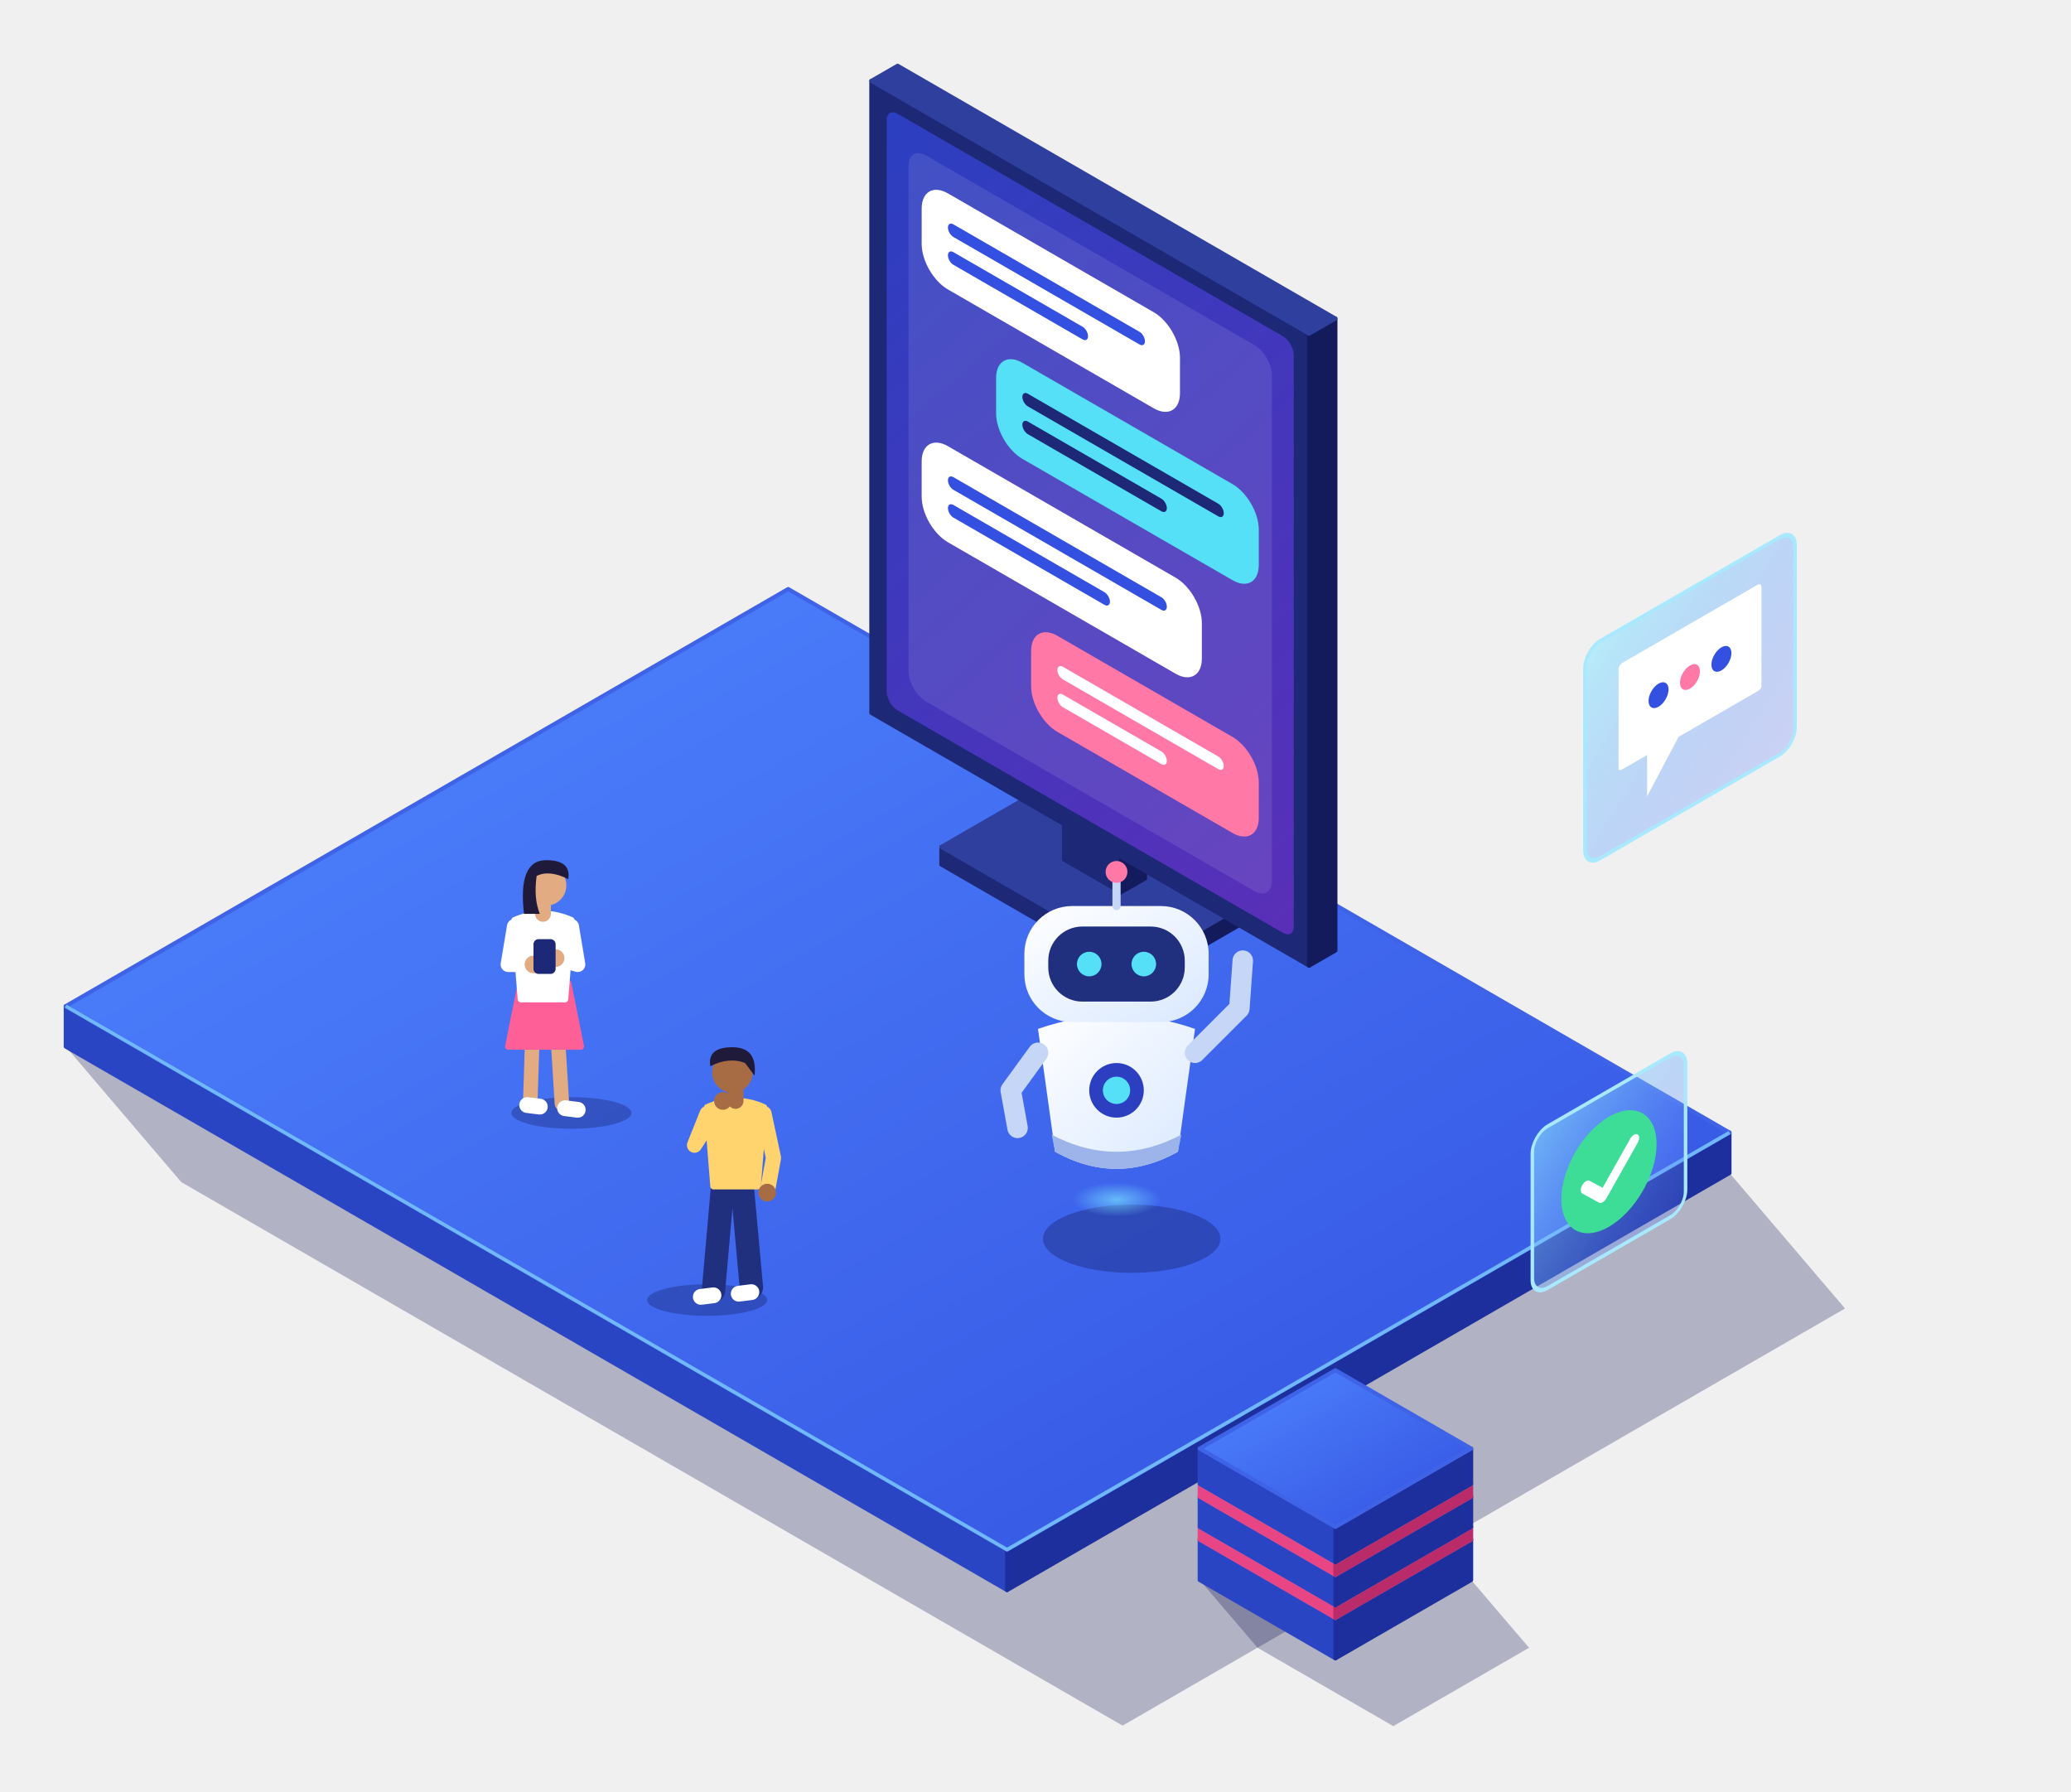
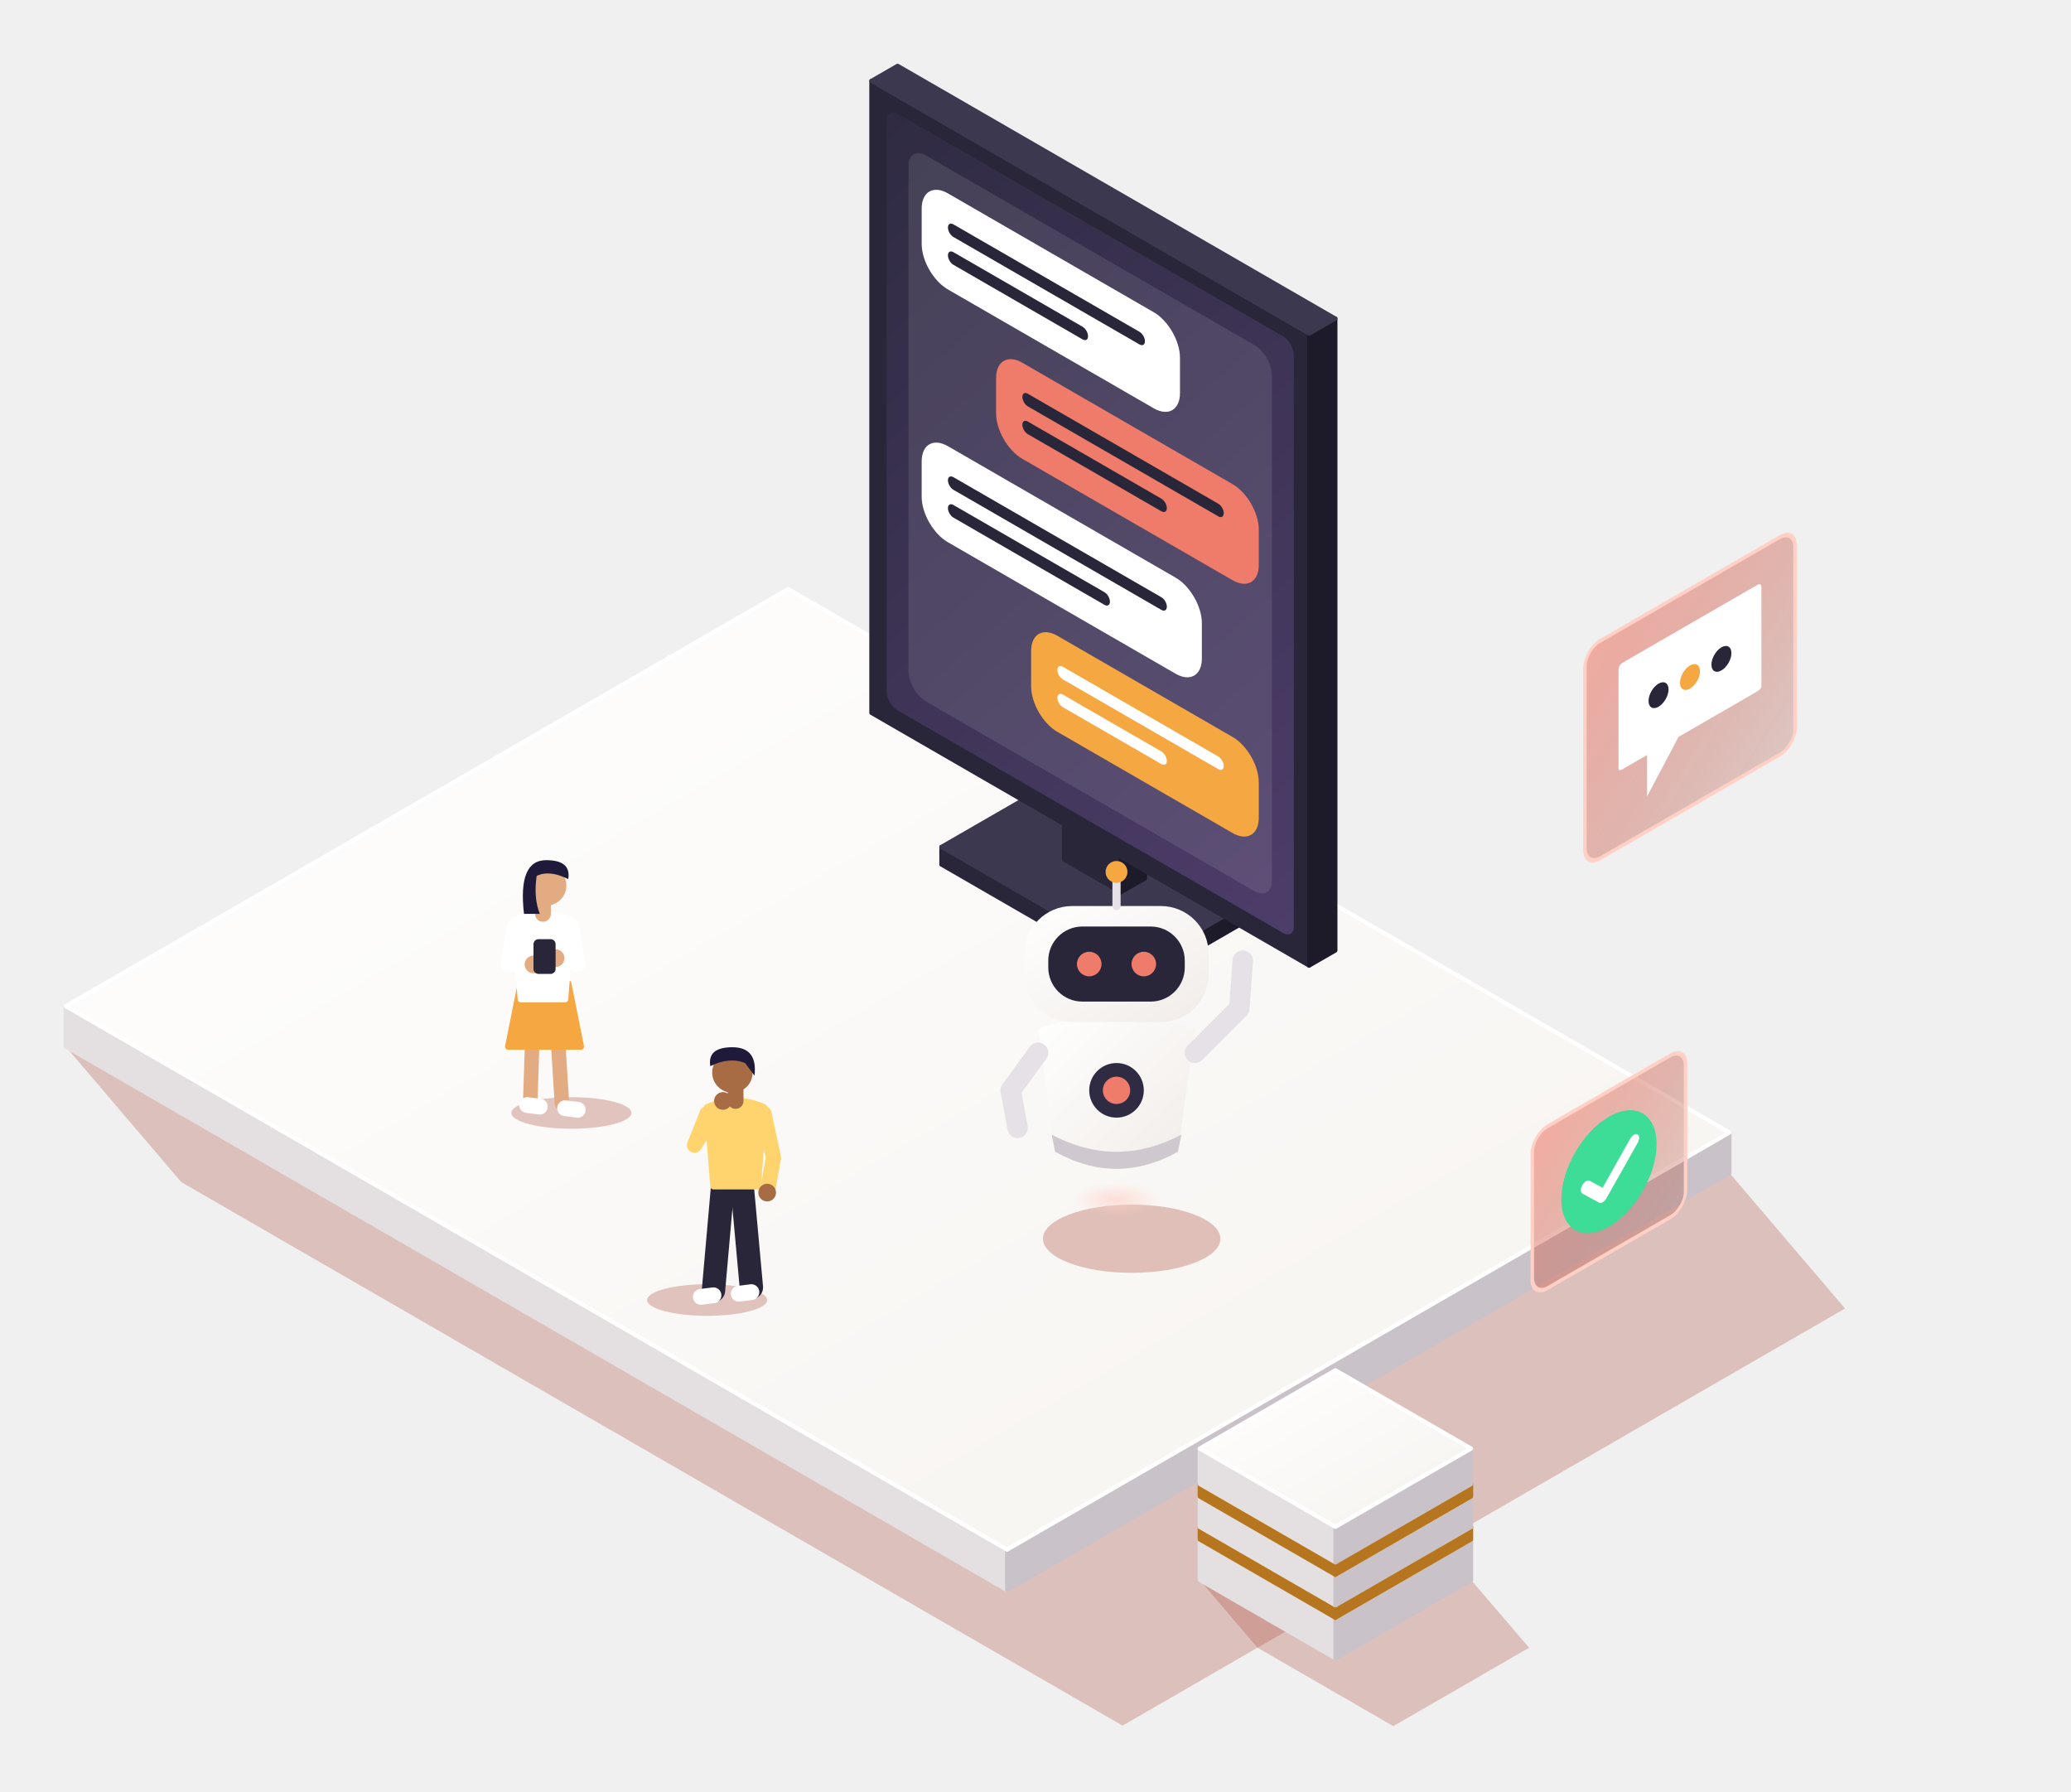
<svg xmlns="http://www.w3.org/2000/svg" viewBox="-311.8 -249 819.3 708.8" role="img">
  <defs>
    <linearGradient id="topBlue" x1="0" y1="0" x2="1" y2="1">
-       <stop offset="0" stop-color="#4f86ff" />
-       <stop offset="1" stop-color="#3350e0" />
+       <stop offset="0" stop-color="#ffffff" />
+       <stop offset="1" stop-color="#f6f3ef" />
    </linearGradient>
    <linearGradient id="topDeep" x1="0" y1="0" x2="1" y2="1">
-       <stop offset="0" stop-color="#3c51d8" />
-       <stop offset="1" stop-color="#2a36ae" />
+       <stop offset="0" stop-color="#fdfbf8" />
+       <stop offset="1" stop-color="#efeae5" />
    </linearGradient>
    <linearGradient id="screen" x1="0" y1="0" x2="1" y2="1">
-       <stop offset="0" stop-color="#2b3fc0" />
-       <stop offset="1" stop-color="#5a2fb8" />
+       <stop offset="0" stop-color="#2f2b42" />
+       <stop offset="1" stop-color="#4d3d6a" />
    </linearGradient>
    <linearGradient id="screenLight" x1="0" y1="0" x2="1" y2="1">
      <stop offset="0" stop-color="#ffffff" />
-       <stop offset="1" stop-color="#d9e8ff" />
+       <stop offset="1" stop-color="#f1ece8" />
    </linearGradient>
    <linearGradient id="area" x1="0" y1="0" x2="0" y2="1">
-       <stop offset="0" stop-color="#ff6d9f" />
-       <stop offset="1" stop-color="#ff6d9f" stop-opacity=".15" />
+       <stop offset="0" stop-color="#f5a742" />
+       <stop offset="1" stop-color="#f5a742" stop-opacity=".15" />
    </linearGradient>
    <linearGradient id="glass" x1="0" y1="0" x2="1" y2="1">
-       <stop offset="0" stop-color="#8fe9ff" stop-opacity=".6" />
-       <stop offset="1" stop-color="#5f7bff" stop-opacity=".25" />
+       <stop offset="0" stop-color="#ef7c6b" stop-opacity=".6" />
+       <stop offset="1" stop-color="#a84636" stop-opacity=".25" />
    </linearGradient>
    <linearGradient id="beam" x1="0" y1="1" x2="0" y2="0">
-       <stop offset="0" stop-color="#56e0f7" stop-opacity=".55" />
-       <stop offset="1" stop-color="#56e0f7" stop-opacity="0" />
+       <stop offset="0" stop-color="#ef7c6b" stop-opacity=".55" />
+       <stop offset="1" stop-color="#ef7c6b" stop-opacity="0" />
    </linearGradient>
    <radialGradient id="orb" cx=".36" cy=".3" r=".8">
      <stop offset="0" stop-color="#ffffff" />
-       <stop offset=".42" stop-color="#7ce9ff" />
-       <stop offset="1" stop-color="#3a63ee" />
+       <stop offset=".42" stop-color="#ffd0c6" />
+       <stop offset="1" stop-color="#ef7c6b" />
    </radialGradient>
    <radialGradient id="glow">
-       <stop offset="0" stop-color="#7ce9ff" stop-opacity=".65" />
-       <stop offset="1" stop-color="#7ce9ff" stop-opacity="0" />
+       <stop offset="0" stop-color="#ffd0c6" stop-opacity=".65" />
+       <stop offset="1" stop-color="#ffd0c6" stop-opacity="0" />
    </radialGradient>
  </defs>
  <style>
.f1{animation:f 5s ease-in-out infinite}.f2{animation:f 6.5s ease-in-out -2s infinite}.f3{animation:f 4.2s ease-in-out -1s infinite}
@keyframes f{0%,100%{transform:translateY(0)}50%{transform:translateY(-10px)}}
.flow{stroke-dasharray:5 11;animation:d 1.4s linear infinite}
@keyframes d{to{stroke-dashoffset:-32}}
.blink{animation:b 2.6s ease-in-out infinite}.blink2{animation:b 2.6s ease-in-out -1.3s infinite}
@keyframes b{0%,100%{opacity:1}50%{opacity:.35}}
@media (prefers-reduced-motion:reduce){.f1,.f2,.f3,.flow,.blink,.blink2{animation:none}}
</style>
-   <polygon points="372.4,215 418.1,268.6 132.3,433.6 -240.1,218.6 -285.8,165" fill="#0d1250" opacity=".28" />
-   <polygon points="-285.8,165 86.6,380 86.6,364 -285.8,149" fill="#2a45c4" stroke="#2a45c4" stroke-width="1.6" stroke-linejoin="round" />
-   <polygon points="372.4,215 86.6,380 86.6,364 372.4,199" fill="#1c2f9c" stroke="#1c2f9c" stroke-width="1.6" stroke-linejoin="round" />
-   <polygon points="0,-16 372.4,199 86.6,364 -285.8,149" fill="url(#topBlue)" stroke="#3f63e6" stroke-width="1.6" stroke-linejoin="round" />
-   <polyline points="-285.8,149 86.6,364 372.4,199" fill="none" stroke="#7fd4ff" stroke-width="1.4" stroke-linejoin="round" opacity=".75" />
-   <polygon points="60.6,93 140.3,139 140.3,132 60.6,86" fill="#1d2877" stroke="#1d2877" stroke-width="1.6" stroke-linejoin="round" />
-   <polygon points="185.3,113 140.3,139 140.3,132 185.3,106" fill="#141b5c" stroke="#141b5c" stroke-width="1.6" stroke-linejoin="round" />
-   <polygon points="105.7,60 185.3,106 140.3,132 60.6,86" fill="#2f3f9e" stroke="#2f3f9e" stroke-width="1.6" stroke-linejoin="round" />
-   <polygon points="109.1,91 131.6,104 131.6,82 109.1,69" fill="#1d2877" stroke="#1d2877" stroke-width="1.6" stroke-linejoin="round" />
-   <polygon points="141.2,98.5 131.6,104 131.6,82 141.2,76.5" fill="#141b5c" stroke="#141b5c" stroke-width="1.6" stroke-linejoin="round" />
-   <polygon points="118.6,63.5 141.2,76.5 131.6,82 109.1,69" fill="#2f3f9e" stroke="#2f3f9e" stroke-width="1.6" stroke-linejoin="round" />
-   <polygon points="32.9,33 206.1,133 206.1,-117 32.9,-217" fill="#1d2877" stroke="#1d2877" stroke-width="1.6" stroke-linejoin="round" />
-   <polygon points="216.5,127 206.1,133 206.1,-117 216.5,-123" fill="#141b5c" stroke="#141b5c" stroke-width="1.6" stroke-linejoin="round" />
-   <polygon points="43.3,-223 216.5,-123 206.1,-117 32.9,-217" fill="#2f3f9e" stroke="#2f3f9e" stroke-width="1.6" stroke-linejoin="round" />
+   <polygon points="372.4,215 418.1,268.6 132.3,433.6 -240.1,218.6 -285.8,165" fill="#a84636" opacity=".28" />
+   <polygon points="-285.8,165 86.6,380 86.6,364 -285.8,149" fill="#e4dfe0" stroke="#e4dfe0" stroke-width="1.6" stroke-linejoin="round" />
+   <polygon points="372.4,215 86.6,380 86.6,364 372.4,199" fill="#c9c2c8" stroke="#c9c2c8" stroke-width="1.6" stroke-linejoin="round" />
+   <polygon points="0,-16 372.4,199 86.6,364 -285.8,149" fill="url(#topBlue)" stroke="#ffffff" stroke-width="1.6" stroke-linejoin="round" />
+   <polyline points="-285.8,149 86.6,364 372.4,199" fill="none" stroke="#ffffff" stroke-width="1.4" stroke-linejoin="round" opacity=".75" />
+   <polygon points="60.6,93 140.3,139 140.3,132 60.6,86" fill="#2a2639" stroke="#2a2639" stroke-width="1.6" stroke-linejoin="round" />
+   <polygon points="185.3,113 140.3,139 140.3,132 185.3,106" fill="#1d1a2a" stroke="#1d1a2a" stroke-width="1.6" stroke-linejoin="round" />
+   <polygon points="105.7,60 185.3,106 140.3,132 60.6,86" fill="#3c3850" stroke="#3c3850" stroke-width="1.6" stroke-linejoin="round" />
+   <polygon points="109.1,91 131.6,104 131.6,82 109.1,69" fill="#2a2639" stroke="#2a2639" stroke-width="1.6" stroke-linejoin="round" />
+   <polygon points="141.2,98.5 131.6,104 131.6,82 141.2,76.5" fill="#1d1a2a" stroke="#1d1a2a" stroke-width="1.6" stroke-linejoin="round" />
+   <polygon points="118.6,63.5 141.2,76.5 131.6,82 109.1,69" fill="#3c3850" stroke="#3c3850" stroke-width="1.6" stroke-linejoin="round" />
+   <polygon points="32.9,33 206.1,133 206.1,-117 32.9,-217" fill="#2a2639" stroke="#2a2639" stroke-width="1.6" stroke-linejoin="round" />
+   <polygon points="216.5,127 206.1,133 206.1,-117 216.5,-123" fill="#1d1a2a" stroke="#1d1a2a" stroke-width="1.6" stroke-linejoin="round" />
+   <polygon points="43.3,-223 216.5,-123 206.1,-117 32.9,-217" fill="#3c3850" stroke="#3c3850" stroke-width="1.6" stroke-linejoin="round" />
  <g transform="matrix(0.866 .5 0 1 32.9 -217)">
    <rect x="7" y="7" width="186" height="236" rx="5" fill="url(#screen)" />
    <g transform="translate(17 17)">
      <rect width="166" height="216" rx="8" fill="#ffffff" opacity=".1" />
      <rect x="6" y="10" width="118" height="38" rx="12" fill="#ffffff" />
-       <rect x="18" y="21" width="90" height="5" rx="2.5" fill="#3350e0" />
-       <rect x="18" y="32" width="64" height="5" rx="2.5" fill="#3350e0" />
-       <rect x="40" y="60" width="120" height="38" rx="12" fill="#56e0f7" />
-       <rect x="52" y="71" width="92" height="5" rx="2.5" fill="#1d2877" />
-       <rect x="52" y="82" width="66" height="5" rx="2.5" fill="#1d2877" />
+       <rect x="18" y="21" width="90" height="5" rx="2.5" fill="#2a2639" />
+       <rect x="18" y="32" width="64" height="5" rx="2.5" fill="#2a2639" />
+       <rect x="40" y="60" width="120" height="38" rx="12" fill="#ef7c6b" />
+       <rect x="52" y="71" width="92" height="5" rx="2.5" fill="#2a2639" />
+       <rect x="52" y="82" width="66" height="5" rx="2.5" fill="#2a2639" />
      <rect x="6" y="110" width="128" height="38" rx="12" fill="#ffffff" />
-       <rect x="18" y="121" width="100" height="5" rx="2.5" fill="#3350e0" />
-       <rect x="18" y="132" width="74" height="5" rx="2.5" fill="#3350e0" />
-       <rect x="56" y="160" width="104" height="38" rx="12" fill="#ff78a6" />
+       <rect x="18" y="121" width="100" height="5" rx="2.5" fill="#2a2639" />
+       <rect x="18" y="132" width="74" height="5" rx="2.5" fill="#2a2639" />
+       <rect x="56" y="160" width="104" height="38" rx="12" fill="#f5a742" />
      <rect x="68" y="171" width="76" height="5" rx="2.5" fill="#ffffff" />
      <rect x="68" y="182" width="50" height="5" rx="2.5" fill="#ffffff" />
    </g>
  </g>
-   <ellipse cx="135.9" cy="241" rx="35.1" ry="13.5" fill="#0d1250" opacity=".32" />
+   <ellipse cx="135.9" cy="241" rx="35.1" ry="13.5" fill="#a84636" opacity=".32" />
  <g class="f3">
    <g transform="translate(129.9 239) scale(1.35)">
      <ellipse cx="0" cy="-10" rx="13" ry="5" fill="url(#glow)" />
      <path d="M-23 -60 Q0 -68 23 -60 L18 -24 Q0 -14 -18 -24 Z" fill="url(#screenLight)" />
-       <path d="M18 -24 Q0 -14 -18 -24 L-19 -29 Q0 -19 19 -29 Z" fill="#9db4ea" />
-       <circle cx="0" cy="-42" r="8" fill="#2b3fc0" />
-       <circle class="blink" cx="0" cy="-42" r="4" fill="#56e0f7" />
-       <polyline points="-23,-53 -31,-42 -29,-31" fill="none" stroke="#c6d6f7" stroke-width="6" stroke-linecap="round" stroke-linejoin="round" />
-       <polyline points="23,-53 36,-66 37,-80" fill="none" stroke="#c6d6f7" stroke-width="6" stroke-linecap="round" stroke-linejoin="round" />
+       <path d="M18 -24 Q0 -14 -18 -24 L-19 -29 Q0 -19 19 -29 Z" fill="#cfc8cf" />
+       <circle cx="0" cy="-42" r="8" fill="#2f2b42" />
+       <circle class="blink" cx="0" cy="-42" r="4" fill="#ef7c6b" />
+       <polyline points="-23,-53 -31,-42 -29,-31" fill="none" stroke="#e6e1e6" stroke-width="6" stroke-linecap="round" stroke-linejoin="round" />
+       <polyline points="23,-53 36,-66 37,-80" fill="none" stroke="#e6e1e6" stroke-width="6" stroke-linecap="round" stroke-linejoin="round" />
      <rect x="-27" y="-96" width="54" height="34" rx="14" fill="url(#screenLight)" />
-       <rect x="-20" y="-90" width="40" height="22" rx="10" fill="#20307f" />
-       <circle class="blink" cx="-8" cy="-79" r="3.6" fill="#56e0f7" />
-       <circle class="blink" cx="8" cy="-79" r="3.6" fill="#56e0f7" />
-       <polyline points="0,-96 0,-104" fill="none" stroke="#c6d6f7" stroke-width="2.4" stroke-linecap="round" stroke-linejoin="round" />
-       <circle class="blink2" cx="0" cy="-106" r="3.2" fill="#ff78a6" />
+       <rect x="-20" y="-90" width="40" height="22" rx="10" fill="#2a2639" />
+       <circle class="blink" cx="-8" cy="-79" r="3.6" fill="#ef7c6b" />
+       <circle class="blink" cx="8" cy="-79" r="3.6" fill="#ef7c6b" />
+       <polyline points="0,-96 0,-104" fill="none" stroke="#e6e1e6" stroke-width="2.4" stroke-linecap="round" stroke-linejoin="round" />
+       <circle class="blink2" cx="0" cy="-106" r="3.2" fill="#f5a742" />
    </g>
  </g>
  <g transform="translate(-97 190) scale(1.25 1.25)">
-     <ellipse cx="9" cy="1" rx="19" ry="5" fill="#0d1250" opacity=".3" />
+     <ellipse cx="9" cy="1" rx="19" ry="5" fill="#a84636" opacity=".3" />
    <polyline points="-3,-34 -4,-3" fill="none" stroke="#e2ab82" stroke-width="4.6" stroke-linecap="round" stroke-linejoin="round" />
    <polyline points="4,-34 6,-2" fill="none" stroke="#e2ab82" stroke-width="4.6" stroke-linecap="round" stroke-linejoin="round" />
    <polyline points="-5,-1.5 -1,-1" fill="none" stroke="#ffffff" stroke-width="5" stroke-linecap="round" stroke-linejoin="round" />
    <polyline points="7,-0.5 11,0" fill="none" stroke="#ffffff" stroke-width="5" stroke-linecap="round" stroke-linejoin="round" />
-     <path d="M-7 -40 L8 -40 L12 -20 L-11 -20 Z" fill="#ff5f97" stroke="#ff5f97" stroke-width="2" stroke-linejoin="round" />
+     <path d="M-7 -40 L8 -40 L12 -20 L-11 -20 Z" fill="#f5a742" stroke="#f5a742" stroke-width="2" stroke-linejoin="round" />
    <path d="M-9 -60 Q0 -64 9 -60 L7 -35 L-7 -35 Z" fill="#ffffff" stroke="#ffffff" stroke-width="2" stroke-linejoin="round" />
    <polyline points="-9,-58 -11,-46 -3,-46" fill="none" stroke="#ffffff" stroke-width="4.8" stroke-linecap="round" stroke-linejoin="round" />
    <circle cx="-3" cy="-46" r="2.8" fill="#e2ab82" />
    <polyline points="9,-58 11,-46 4,-48" fill="none" stroke="#ffffff" stroke-width="4.8" stroke-linecap="round" stroke-linejoin="round" />
    <circle cx="4" cy="-48" r="2.8" fill="#e2ab82" />
-     <rect x="-3" y="-54" width="7" height="11" rx="1.6" fill="#1d2877" />
+     <rect x="-3" y="-54" width="7" height="11" rx="1.6" fill="#2a2639" />
    <polyline points="0,-62 0,-66" fill="none" stroke="#e2ab82" stroke-width="5" stroke-linecap="round" stroke-linejoin="round" />
    <circle cx="1" cy="-71" r="6.4" fill="#e2ab82" />
    <path d="M-6 -62 Q-8 -79 1 -79 Q9 -79 8 -73 Q2 -76 -2 -74 Q-3 -67 -1 -62 Z" fill="#201a3a" />
  </g>
  <g transform="translate(-20.8 264) scale(-1.25 1.25)">
-     <ellipse cx="9" cy="1" rx="19" ry="5" fill="#0d1250" opacity=".3" />
-     <polyline points="-2,-36 -5,-3" fill="none" stroke="#20307f" stroke-width="7.4" stroke-linecap="round" stroke-linejoin="round" />
-     <polyline points="4,-36 7,-2" fill="none" stroke="#20307f" stroke-width="7.4" stroke-linecap="round" stroke-linejoin="round" />
+     <ellipse cx="9" cy="1" rx="19" ry="5" fill="#a84636" opacity=".3" />
+     <polyline points="-2,-36 -5,-3" fill="none" stroke="#2a2639" stroke-width="7.4" stroke-linecap="round" stroke-linejoin="round" />
+     <polyline points="4,-36 7,-2" fill="none" stroke="#2a2639" stroke-width="7.4" stroke-linecap="round" stroke-linejoin="round" />
    <polyline points="-5,-1.5 -1,-1" fill="none" stroke="#ffffff" stroke-width="5" stroke-linecap="round" stroke-linejoin="round" />
    <polyline points="7,-0.5 11,0" fill="none" stroke="#ffffff" stroke-width="5" stroke-linecap="round" stroke-linejoin="round" />
    <path d="M-9 -60 Q0 -64 9 -60 L7 -35 L-7 -35 Z" fill="#ffd36e" stroke="#ffd36e" stroke-width="2" stroke-linejoin="round" />
    <polyline points="-9,-58 -12,-44 -10,-33" fill="none" stroke="#ffd36e" stroke-width="4.8" stroke-linecap="round" stroke-linejoin="round" />
    <circle cx="-10" cy="-33" r="2.8" fill="#a86c45" />
    <polyline points="9,-58 13,-48 4,-62" fill="none" stroke="#ffd36e" stroke-width="4.8" stroke-linecap="round" stroke-linejoin="round" />
    <circle cx="4" cy="-62" r="2.8" fill="#a86c45" />
    <polyline points="0,-62 0,-66" fill="none" stroke="#a86c45" stroke-width="5" stroke-linecap="round" stroke-linejoin="round" />
    <circle cx="1" cy="-71" r="6.4" fill="#a86c45" />
    <path d="M-6 -70 Q-7 -79 1 -79 Q9 -79 8 -73 Q2 -76 -3 -74 Z" fill="#201a3a" />
  </g>
-   <polygon points="270.2,376 293.1,402.8 239.4,433.8 185.7,402.8 162.8,376" fill="#0d1250" opacity=".28" />
-   <polygon points="162.8,376 216.5,407 216.5,391 162.8,360" fill="#2a45c4" stroke="#2a45c4" stroke-width="1.6" stroke-linejoin="round" />
-   <polygon points="270.2,376 216.5,407 216.5,391 270.2,360" fill="#1c2f9c" stroke="#1c2f9c" stroke-width="1.6" stroke-linejoin="round" />
-   <polygon points="216.5,329 270.2,360 216.5,391 162.8,360" fill="url(#topBlue)" stroke="#3f63e6" stroke-width="1.6" stroke-linejoin="round" />
-   <polygon points="162.8,360 216.5,391 216.5,386 162.8,355" fill="#e84585" stroke="#e84585" stroke-width="1.6" stroke-linejoin="round" />
-   <polygon points="270.2,360 216.5,391 216.5,386 270.2,355" fill="#b92c69" stroke="#b92c69" stroke-width="1.6" stroke-linejoin="round" />
-   <polygon points="216.5,324 270.2,355 216.5,386 162.8,355" fill="#ff78a6" stroke="#ff78a6" stroke-width="1.6" stroke-linejoin="round" />
-   <polygon points="162.8,355 216.5,386 216.5,374 162.8,343" fill="#2a45c4" stroke="#2a45c4" stroke-width="1.6" stroke-linejoin="round" />
-   <polygon points="270.2,355 216.5,386 216.5,374 270.2,343" fill="#1c2f9c" stroke="#1c2f9c" stroke-width="1.6" stroke-linejoin="round" />
-   <polygon points="216.5,312 270.2,343 216.5,374 162.8,343" fill="url(#topBlue)" stroke="#3f63e6" stroke-width="1.6" stroke-linejoin="round" />
-   <polygon points="162.8,343 216.5,374 216.5,369 162.8,338" fill="#e84585" stroke="#e84585" stroke-width="1.6" stroke-linejoin="round" />
-   <polygon points="270.2,343 216.5,374 216.5,369 270.2,338" fill="#b92c69" stroke="#b92c69" stroke-width="1.6" stroke-linejoin="round" />
-   <polygon points="216.5,307 270.2,338 216.5,369 162.8,338" fill="#ff78a6" stroke="#ff78a6" stroke-width="1.6" stroke-linejoin="round" />
-   <polygon points="162.8,338 216.5,369 216.5,355 162.8,324" fill="#2a45c4" stroke="#2a45c4" stroke-width="1.6" stroke-linejoin="round" />
-   <polygon points="270.2,338 216.5,369 216.5,355 270.2,324" fill="#1c2f9c" stroke="#1c2f9c" stroke-width="1.6" stroke-linejoin="round" />
-   <polygon points="216.5,293 270.2,324 216.5,355 162.8,324" fill="url(#topBlue)" stroke="#3f63e6" stroke-width="1.6" stroke-linejoin="round" />
+   <polygon points="270.2,376 293.1,402.8 239.4,433.8 185.7,402.8 162.8,376" fill="#a84636" opacity=".28" />
+   <polygon points="162.8,376 216.5,407 216.5,391 162.8,360" fill="#e4dfe0" stroke="#e4dfe0" stroke-width="1.6" stroke-linejoin="round" />
+   <polygon points="270.2,376 216.5,407 216.5,391 270.2,360" fill="#c9c2c8" stroke="#c9c2c8" stroke-width="1.6" stroke-linejoin="round" />
+   <polygon points="216.5,329 270.2,360 216.5,391 162.8,360" fill="url(#topBlue)" stroke="#ffffff" stroke-width="1.6" stroke-linejoin="round" />
+   <polygon points="162.8,360 216.5,391 216.5,386 162.8,355" fill="#b5761f" stroke="#b5761f" stroke-width="1.6" stroke-linejoin="round" />
+   <polygon points="270.2,360 216.5,391 216.5,386 270.2,355" fill="#b5761f" stroke="#b5761f" stroke-width="1.6" stroke-linejoin="round" />
+   <polygon points="216.5,324 270.2,355 216.5,386 162.8,355" fill="#f5a742" stroke="#f5a742" stroke-width="1.6" stroke-linejoin="round" />
+   <polygon points="162.8,355 216.5,386 216.5,374 162.8,343" fill="#e4dfe0" stroke="#e4dfe0" stroke-width="1.6" stroke-linejoin="round" />
+   <polygon points="270.2,355 216.5,386 216.5,374 270.2,343" fill="#c9c2c8" stroke="#c9c2c8" stroke-width="1.6" stroke-linejoin="round" />
+   <polygon points="216.5,312 270.2,343 216.5,374 162.8,343" fill="url(#topBlue)" stroke="#ffffff" stroke-width="1.6" stroke-linejoin="round" />
+   <polygon points="162.8,343 216.5,374 216.5,369 162.8,338" fill="#b5761f" stroke="#b5761f" stroke-width="1.6" stroke-linejoin="round" />
+   <polygon points="270.2,343 216.5,374 216.5,369 270.2,338" fill="#b5761f" stroke="#b5761f" stroke-width="1.6" stroke-linejoin="round" />
+   <polygon points="216.5,307 270.2,338 216.5,369 162.8,338" fill="#f5a742" stroke="#f5a742" stroke-width="1.6" stroke-linejoin="round" />
+   <polygon points="162.8,338 216.5,369 216.5,355 162.8,324" fill="#e4dfe0" stroke="#e4dfe0" stroke-width="1.6" stroke-linejoin="round" />
+   <polygon points="270.2,338 216.5,369 216.5,355 270.2,324" fill="#c9c2c8" stroke="#c9c2c8" stroke-width="1.6" stroke-linejoin="round" />
+   <polygon points="216.5,293 270.2,324 216.5,355 162.8,324" fill="url(#topBlue)" stroke="#ffffff" stroke-width="1.6" stroke-linejoin="round" />
  <g class="f1">
    <g transform="matrix(0.866 -.5 0 1 315.2 8)">
-       <rect width="96" height="86" rx="7" fill="url(#glass)" stroke="#a9e9ff" stroke-width="1.6" />
+       <rect width="96" height="86" rx="7" fill="url(#glass)" stroke="#ffd0c6" stroke-width="1.6" />
      <g transform="translate(15.36 13.76)">
        <path d="M2 0 H63.28 Q65.28 0 65.28 2 V40.936 Q65.28 42.106 63.28 42.106 H27.418 L13.056 58.48 V42.106 H2 Q0 42.106 0 40.936 V2 Q0 0 2 0 Z" fill="#ffffff" />
-         <circle cx="18.278" cy="21.053" r="4.57" fill="#3350e0" />
-         <circle cx="32.64" cy="21.053" r="4.57" fill="#ff78a6" />
-         <circle cx="47.002" cy="21.053" r="4.57" fill="#3350e0" />
+         <circle cx="18.278" cy="21.053" r="4.57" fill="#2a2639" />
+         <circle cx="32.64" cy="21.053" r="4.57" fill="#f5a742" />
+         <circle cx="47.002" cy="21.053" r="4.57" fill="#2a2639" />
      </g>
    </g>
  </g>
  <g class="f3">
    <g transform="matrix(0.866 -.5 0 1 294.4 200)">
-       <rect width="70" height="64" rx="7" fill="url(#glass)" stroke="#a9e9ff" stroke-width="1.6" />
+       <rect width="70" height="64" rx="7" fill="url(#glass)" stroke="#ffd0c6" stroke-width="1.6" />
      <g transform="translate(11.2 10.24)">
        <circle cx="23.8" cy="21.76" r="21.76" fill="#3ddc97" />
        <path d="M13.328 22.63 l7.616 7.398 l14.28 -14.797" stroke="#fff" stroke-width="4.76" fill="none" stroke-linecap="round" stroke-linejoin="round" />
      </g>
    </g>
  </g>
</svg>
